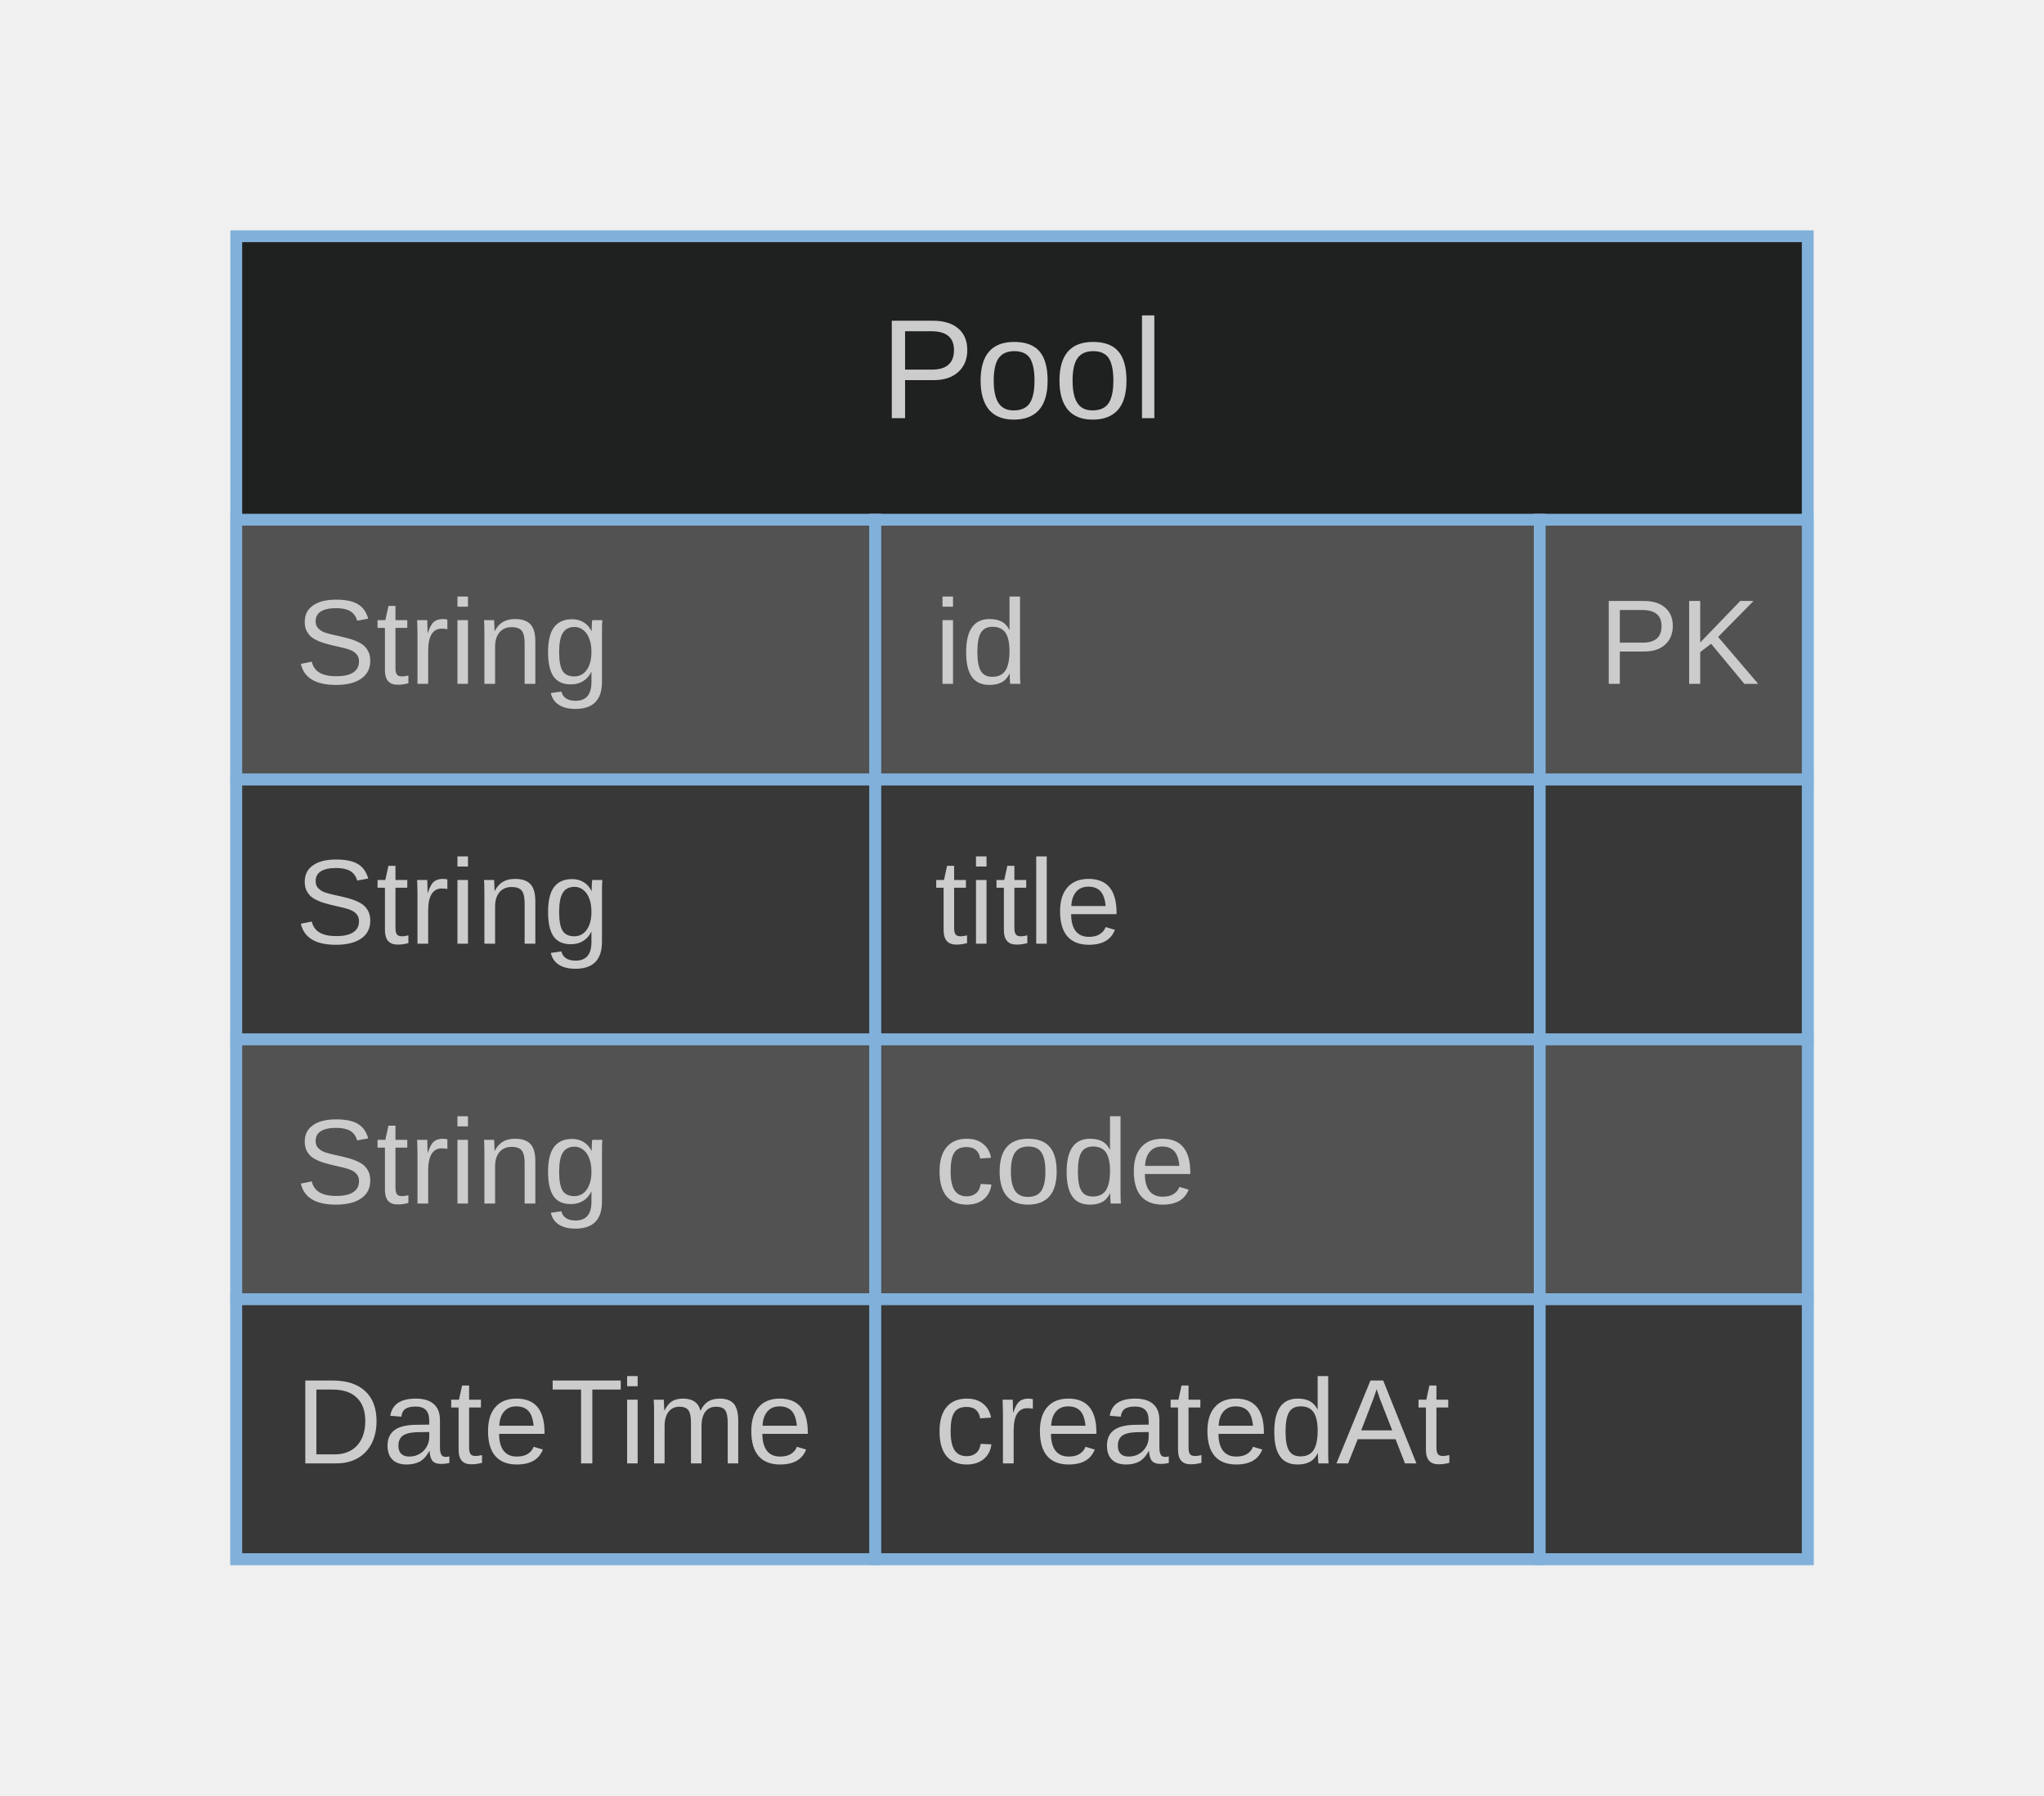
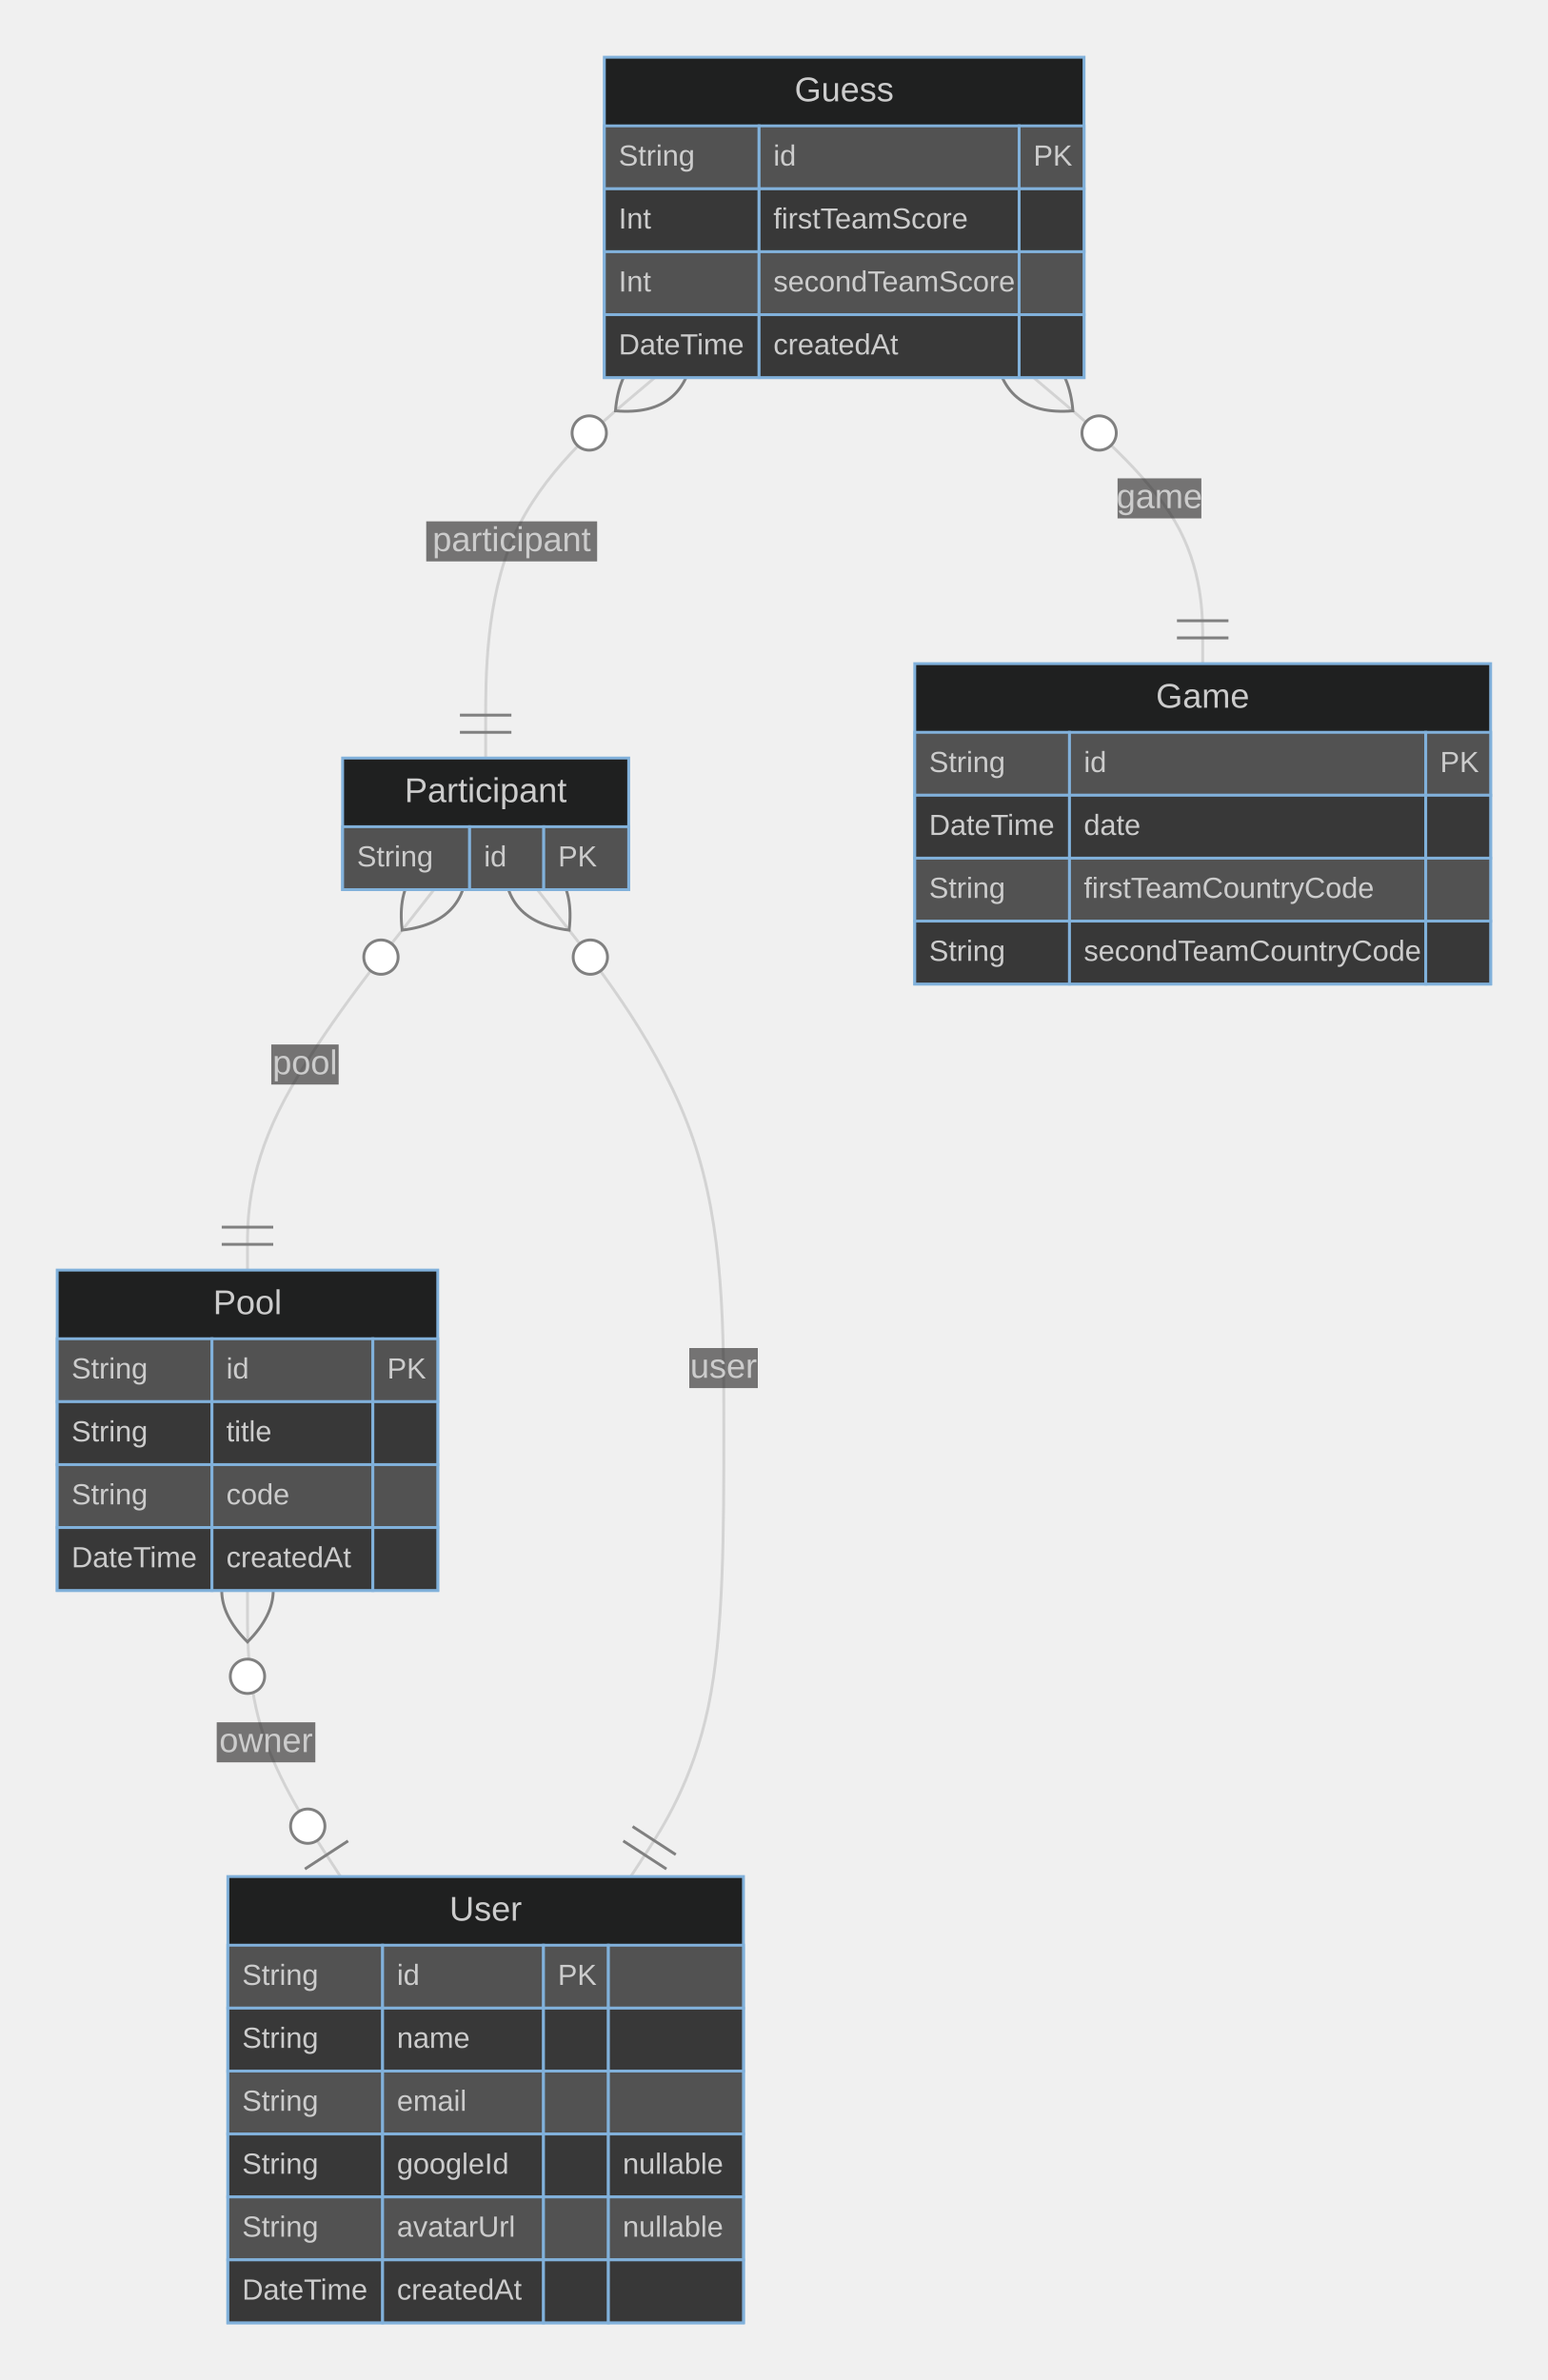
- <svg xmlns="http://www.w3.org/2000/svg" aria-labelledby="chart-title-mermaid-0 chart-desc-mermaid-0" role="img" viewBox="0 0 173.026 152" style="max-width: 173.026px; background-color: white;" width="100%" id="mermaid-0">
+ <svg xmlns="http://www.w3.org/2000/svg" aria-labelledby="chart-title-mermaid-0 chart-desc-mermaid-0" role="img" viewBox="0 0 541.082 832" style="max-width: 541.082px; background-color: white;" width="100%" id="mermaid-0">
  <style>#mermaid-0 {font-family:"trebuchet ms",verdana,arial,sans-serif;font-size:16px;fill:#ccc;}#mermaid-0 .error-icon{fill:#a44141;}#mermaid-0 .error-text{fill:#ddd;stroke:#ddd;}#mermaid-0 .edge-thickness-normal{stroke-width:2px;}#mermaid-0 .edge-thickness-thick{stroke-width:3.5px;}#mermaid-0 .edge-pattern-solid{stroke-dasharray:0;}#mermaid-0 .edge-pattern-dashed{stroke-dasharray:3;}#mermaid-0 .edge-pattern-dotted{stroke-dasharray:2;}#mermaid-0 .marker{fill:lightgrey;stroke:lightgrey;}#mermaid-0 .marker.cross{stroke:lightgrey;}#mermaid-0 svg{font-family:"trebuchet ms",verdana,arial,sans-serif;font-size:16px;}#mermaid-0 .entityBox{fill:#1f2020;stroke:#81B1DB;}#mermaid-0 .attributeBoxOdd{fill:hsl(0, 0%, 32%);stroke:#81B1DB;}#mermaid-0 .attributeBoxEven{fill:hsl(0, 0%, 22%);stroke:#81B1DB;}#mermaid-0 .relationshipLabelBox{fill:hsl(20, 1.587%, 12.353%);opacity:0.7;background-color:hsl(20, 1.587%, 12.353%);}#mermaid-0 .relationshipLabelBox rect{opacity:0.5;}#mermaid-0 .relationshipLine{stroke:lightgrey;}#mermaid-0 :root{--mermaid-font-family:"trebuchet ms",verdana,arial,sans-serif;}</style>
  <g />
  <defs>
    <marker orient="auto" markerHeight="18" markerWidth="18" refY="9" refX="0" id="ONLY_ONE_START">
      <path d="M9,0 L9,18 M15,0 L15,18" fill="none" stroke="gray" />
    </marker>
  </defs>
  <defs>
    <marker orient="auto" markerHeight="18" markerWidth="18" refY="9" refX="18" id="ONLY_ONE_END">
      <path d="M3,0 L3,18 M9,0 L9,18" fill="none" stroke="gray" />
    </marker>
  </defs>
  <defs>
    <marker orient="auto" markerHeight="18" markerWidth="30" refY="9" refX="0" id="ZERO_OR_ONE_START">
      <circle r="6" cy="9" cx="21" fill="white" stroke="gray" />
      <path d="M9,0 L9,18" fill="none" stroke="gray" />
    </marker>
  </defs>
  <defs>
    <marker orient="auto" markerHeight="18" markerWidth="30" refY="9" refX="30" id="ZERO_OR_ONE_END">
      <circle r="6" cy="9" cx="9" fill="white" stroke="gray" />
      <path d="M21,0 L21,18" fill="none" stroke="gray" />
    </marker>
  </defs>
  <defs>
    <marker orient="auto" markerHeight="36" markerWidth="45" refY="18" refX="18" id="ONE_OR_MORE_START">
      <path d="M0,18 Q 18,0 36,18 Q 18,36 0,18 M42,9 L42,27" fill="none" stroke="gray" />
    </marker>
  </defs>
  <defs>
    <marker orient="auto" markerHeight="36" markerWidth="45" refY="18" refX="27" id="ONE_OR_MORE_END">
      <path d="M3,9 L3,27 M9,18 Q27,0 45,18 Q27,36 9,18" fill="none" stroke="gray" />
    </marker>
  </defs>
  <defs>
    <marker orient="auto" markerHeight="36" markerWidth="57" refY="18" refX="18" id="ZERO_OR_MORE_START">
      <circle r="6" cy="18" cx="48" fill="white" stroke="gray" />
      <path d="M0,18 Q18,0 36,18 Q18,36 0,18" fill="none" stroke="gray" />
    </marker>
  </defs>
  <defs>
    <marker orient="auto" markerHeight="36" markerWidth="57" refY="18" refX="39" id="ZERO_OR_MORE_END">
      <circle r="6" cy="18" cx="9" fill="white" stroke="gray" />
      <path d="M21,18 Q39,0 57,18 Q39,36 21,18" fill="none" stroke="gray" />
    </marker>
  </defs>
-   <g transform="translate(20,20 )" id="entity-Pool-4a2c033a-75c8-4f81-abf4-dec7a389009b">
+   <path marker-start="url(#ZERO_OR_MORE_START)" marker-end="url(#ZERO_OR_ONE_END)" fill="none" stroke="gray" d="M86.513,556L86.513,564.333C86.513,572.667,86.513,589.333,91.934,606C97.354,622.667,108.195,639.333,113.615,647.667L119.035,656" class="er relationshipLine" />
+   <path marker-start="url(#ZERO_OR_MORE_START)" marker-end="url(#ONLY_ONE_END)" fill="none" stroke="gray" d="M187.835,311L198.7,324.833C209.565,338.667,231.296,366.333,242.161,397.833C253.026,429.333,253.026,464.667,253.026,500C253.026,535.333,253.026,570.667,247.606,596.667C242.186,622.667,231.345,639.333,225.925,647.667L220.504,656" class="er relationshipLine" />
+   <path marker-start="url(#ZERO_OR_MORE_START)" marker-end="url(#ONLY_ONE_END)" fill="none" stroke="gray" d="M151.705,311L140.839,324.833C129.974,338.667,108.244,366.333,97.378,388.5C86.513,410.667,86.513,427.333,86.513,435.667L86.513,444" class="er relationshipLine" />
+   <path marker-start="url(#ZERO_OR_MORE_START)" marker-end="url(#ONLY_ONE_END)" fill="none" stroke="gray" d="M361.309,132L371.162,140.333C381.015,148.667,400.72,165.333,410.573,182C420.426,198.667,420.426,215.333,420.426,223.667L420.426,232" class="er relationshipLine" />
+   <path marker-start="url(#ZERO_OR_MORE_START)" marker-end="url(#ONLY_ONE_END)" fill="none" stroke="gray" d="M228.887,132L219.034,140.333C209.181,148.667,189.476,165.333,179.623,187.5C169.77,209.667,169.77,237.333,169.77,251.167L169.77,265" class="er relationshipLine" />
+   <g transform="translate(20,444 )" id="entity-Pool-a6af72aa-99ea-42e0-a2da-cfec350abf97">
    <rect height="112" width="133.026" y="0" x="0" stroke="gray" fill-opacity="100%" fill="honeydew" class="er entityBox" />
-     <text transform="translate(66.51321,12)" style="font-family: &quot;trebuchet ms&quot;, verdana, arial, sans-serif;; font-size: 12px" text-anchor="middle" dominant-baseline="middle" y="0" x="0" id="text-entity-Pool-4a2c033a-75c8-4f81-abf4-dec7a389009b" class="er entityLabel">Pool</text>
-     <rect height="22" width="54.096" y="24" x="0" stroke="gray" fill-opacity="100%" fill="honeydew" class="er attributeBoxOdd" />
-     <text transform="translate(5,35)" style="font-family: &quot;trebuchet ms&quot;, verdana, arial, sans-serif;; font-size: 10.2px" text-anchor="left" dominant-baseline="middle" y="0" x="0" id="text-entity-Pool-4a2c033a-75c8-4f81-abf4-dec7a389009b-attr-1-type" class="er entityLabel">String</text>
+     <text transform="translate(66.51321,12)" style="font-family: &quot;trebuchet ms&quot;, verdana, arial, sans-serif;; font-size: 12px" text-anchor="middle" dominant-baseline="middle" y="0" x="0" id="text-entity-Pool-a6af72aa-99ea-42e0-a2da-cfec350abf97" class="er entityLabel">Pool</text>
+     <rect height="22" width="54.096" y="24" x="0" stroke="gray" fill-opacity="100%" fill="honeydew" class="er attributeBoxOdd" />
+     <text transform="translate(5,35)" style="font-family: &quot;trebuchet ms&quot;, verdana, arial, sans-serif;; font-size: 10.2px" text-anchor="left" dominant-baseline="middle" y="0" x="0" id="text-entity-Pool-a6af72aa-99ea-42e0-a2da-cfec350abf97-attr-1-type" class="er entityLabel">String</text>
    <rect height="22" width="56.243" y="24" x="54.096" stroke="gray" fill-opacity="100%" fill="honeydew" class="er attributeBoxOdd" />
-     <text transform="translate(59.09555,35)" style="font-family: &quot;trebuchet ms&quot;, verdana, arial, sans-serif;; font-size: 10.2px" text-anchor="left" dominant-baseline="middle" y="0" x="0" id="text-entity-Pool-4a2c033a-75c8-4f81-abf4-dec7a389009b-attr-1-name" class="er entityLabel">id</text>
+     <text transform="translate(59.09555,35)" style="font-family: &quot;trebuchet ms&quot;, verdana, arial, sans-serif;; font-size: 10.2px" text-anchor="left" dominant-baseline="middle" y="0" x="0" id="text-entity-Pool-a6af72aa-99ea-42e0-a2da-cfec350abf97-attr-1-name" class="er entityLabel">id</text>
    <rect height="22" width="22.688" y="24" x="110.339" stroke="gray" fill-opacity="100%" fill="honeydew" class="er attributeBoxOdd" />
-     <text transform="translate(115.3387,35)" style="font-family: &quot;trebuchet ms&quot;, verdana, arial, sans-serif;; font-size: 10.2px" text-anchor="left" dominant-baseline="middle" y="0" x="0" id="text-entity-Pool-4a2c033a-75c8-4f81-abf4-dec7a389009b-attr-1-key" class="er entityLabel">PK</text>
-     <rect height="22" width="54.096" y="46" x="0" stroke="gray" fill-opacity="100%" fill="honeydew" class="er attributeBoxEven" />
-     <text transform="translate(5,57)" style="font-family: &quot;trebuchet ms&quot;, verdana, arial, sans-serif;; font-size: 10.2px" text-anchor="left" dominant-baseline="middle" y="0" x="0" id="text-entity-Pool-4a2c033a-75c8-4f81-abf4-dec7a389009b-attr-2-type" class="er entityLabel">String</text>
+     <text transform="translate(115.3387,35)" style="font-family: &quot;trebuchet ms&quot;, verdana, arial, sans-serif;; font-size: 10.2px" text-anchor="left" dominant-baseline="middle" y="0" x="0" id="text-entity-Pool-a6af72aa-99ea-42e0-a2da-cfec350abf97-attr-1-key" class="er entityLabel">PK</text>
+     <rect height="22" width="54.096" y="46" x="0" stroke="gray" fill-opacity="100%" fill="honeydew" class="er attributeBoxEven" />
+     <text transform="translate(5,57)" style="font-family: &quot;trebuchet ms&quot;, verdana, arial, sans-serif;; font-size: 10.2px" text-anchor="left" dominant-baseline="middle" y="0" x="0" id="text-entity-Pool-a6af72aa-99ea-42e0-a2da-cfec350abf97-attr-2-type" class="er entityLabel">String</text>
    <rect height="22" width="56.243" y="46" x="54.096" stroke="gray" fill-opacity="100%" fill="honeydew" class="er attributeBoxEven" />
-     <text transform="translate(59.09555,57)" style="font-family: &quot;trebuchet ms&quot;, verdana, arial, sans-serif;; font-size: 10.2px" text-anchor="left" dominant-baseline="middle" y="0" x="0" id="text-entity-Pool-4a2c033a-75c8-4f81-abf4-dec7a389009b-attr-2-name" class="er entityLabel">title</text>
+     <text transform="translate(59.09555,57)" style="font-family: &quot;trebuchet ms&quot;, verdana, arial, sans-serif;; font-size: 10.2px" text-anchor="left" dominant-baseline="middle" y="0" x="0" id="text-entity-Pool-a6af72aa-99ea-42e0-a2da-cfec350abf97-attr-2-name" class="er entityLabel">title</text>
    <rect height="22" width="22.688" y="46" x="110.339" stroke="gray" fill-opacity="100%" fill="honeydew" class="er attributeBoxEven" />
-     <text transform="translate(115.3387,57)" style="font-family: &quot;trebuchet ms&quot;, verdana, arial, sans-serif;; font-size: 10.2px" text-anchor="left" dominant-baseline="middle" y="0" x="0" id="text-entity-Pool-4a2c033a-75c8-4f81-abf4-dec7a389009b-attr-2-key" class="er entityLabel" />
-     <rect height="22" width="54.096" y="68" x="0" stroke="gray" fill-opacity="100%" fill="honeydew" class="er attributeBoxOdd" />
-     <text transform="translate(5,79)" style="font-family: &quot;trebuchet ms&quot;, verdana, arial, sans-serif;; font-size: 10.2px" text-anchor="left" dominant-baseline="middle" y="0" x="0" id="text-entity-Pool-4a2c033a-75c8-4f81-abf4-dec7a389009b-attr-3-type" class="er entityLabel">String</text>
+     <text transform="translate(115.3387,57)" style="font-family: &quot;trebuchet ms&quot;, verdana, arial, sans-serif;; font-size: 10.2px" text-anchor="left" dominant-baseline="middle" y="0" x="0" id="text-entity-Pool-a6af72aa-99ea-42e0-a2da-cfec350abf97-attr-2-key" class="er entityLabel" />
+     <rect height="22" width="54.096" y="68" x="0" stroke="gray" fill-opacity="100%" fill="honeydew" class="er attributeBoxOdd" />
+     <text transform="translate(5,79)" style="font-family: &quot;trebuchet ms&quot;, verdana, arial, sans-serif;; font-size: 10.2px" text-anchor="left" dominant-baseline="middle" y="0" x="0" id="text-entity-Pool-a6af72aa-99ea-42e0-a2da-cfec350abf97-attr-3-type" class="er entityLabel">String</text>
    <rect height="22" width="56.243" y="68" x="54.096" stroke="gray" fill-opacity="100%" fill="honeydew" class="er attributeBoxOdd" />
-     <text transform="translate(59.09555,79)" style="font-family: &quot;trebuchet ms&quot;, verdana, arial, sans-serif;; font-size: 10.2px" text-anchor="left" dominant-baseline="middle" y="0" x="0" id="text-entity-Pool-4a2c033a-75c8-4f81-abf4-dec7a389009b-attr-3-name" class="er entityLabel">code</text>
+     <text transform="translate(59.09555,79)" style="font-family: &quot;trebuchet ms&quot;, verdana, arial, sans-serif;; font-size: 10.2px" text-anchor="left" dominant-baseline="middle" y="0" x="0" id="text-entity-Pool-a6af72aa-99ea-42e0-a2da-cfec350abf97-attr-3-name" class="er entityLabel">code</text>
    <rect height="22" width="22.688" y="68" x="110.339" stroke="gray" fill-opacity="100%" fill="honeydew" class="er attributeBoxOdd" />
-     <text transform="translate(115.3387,79)" style="font-family: &quot;trebuchet ms&quot;, verdana, arial, sans-serif;; font-size: 10.2px" text-anchor="left" dominant-baseline="middle" y="0" x="0" id="text-entity-Pool-4a2c033a-75c8-4f81-abf4-dec7a389009b-attr-3-key" class="er entityLabel" />
-     <rect height="22" width="54.096" y="90" x="0" stroke="gray" fill-opacity="100%" fill="honeydew" class="er attributeBoxEven" />
-     <text transform="translate(5,101)" style="font-family: &quot;trebuchet ms&quot;, verdana, arial, sans-serif;; font-size: 10.2px" text-anchor="left" dominant-baseline="middle" y="0" x="0" id="text-entity-Pool-4a2c033a-75c8-4f81-abf4-dec7a389009b-attr-4-type" class="er entityLabel">DateTime</text>
+     <text transform="translate(115.3387,79)" style="font-family: &quot;trebuchet ms&quot;, verdana, arial, sans-serif;; font-size: 10.2px" text-anchor="left" dominant-baseline="middle" y="0" x="0" id="text-entity-Pool-a6af72aa-99ea-42e0-a2da-cfec350abf97-attr-3-key" class="er entityLabel" />
+     <rect height="22" width="54.096" y="90" x="0" stroke="gray" fill-opacity="100%" fill="honeydew" class="er attributeBoxEven" />
+     <text transform="translate(5,101)" style="font-family: &quot;trebuchet ms&quot;, verdana, arial, sans-serif;; font-size: 10.2px" text-anchor="left" dominant-baseline="middle" y="0" x="0" id="text-entity-Pool-a6af72aa-99ea-42e0-a2da-cfec350abf97-attr-4-type" class="er entityLabel">DateTime</text>
    <rect height="22" width="56.243" y="90" x="54.096" stroke="gray" fill-opacity="100%" fill="honeydew" class="er attributeBoxEven" />
-     <text transform="translate(59.09555,101)" style="font-family: &quot;trebuchet ms&quot;, verdana, arial, sans-serif;; font-size: 10.2px" text-anchor="left" dominant-baseline="middle" y="0" x="0" id="text-entity-Pool-4a2c033a-75c8-4f81-abf4-dec7a389009b-attr-4-name" class="er entityLabel">createdAt</text>
+     <text transform="translate(59.09555,101)" style="font-family: &quot;trebuchet ms&quot;, verdana, arial, sans-serif;; font-size: 10.2px" text-anchor="left" dominant-baseline="middle" y="0" x="0" id="text-entity-Pool-a6af72aa-99ea-42e0-a2da-cfec350abf97-attr-4-name" class="er entityLabel">createdAt</text>
    <rect height="22" width="22.688" y="90" x="110.339" stroke="gray" fill-opacity="100%" fill="honeydew" class="er attributeBoxEven" />
-     <text transform="translate(115.3387,101)" style="font-family: &quot;trebuchet ms&quot;, verdana, arial, sans-serif;; font-size: 10.2px" text-anchor="left" dominant-baseline="middle" y="0" x="0" id="text-entity-Pool-4a2c033a-75c8-4f81-abf4-dec7a389009b-attr-4-key" class="er entityLabel" />
-   </g>
+     <text transform="translate(115.3387,101)" style="font-family: &quot;trebuchet ms&quot;, verdana, arial, sans-serif;; font-size: 10.2px" text-anchor="left" dominant-baseline="middle" y="0" x="0" id="text-entity-Pool-a6af72aa-99ea-42e0-a2da-cfec350abf97-attr-4-key" class="er entityLabel" />
+   </g>
+   <g transform="translate(119.7698,265 )" id="entity-Participant-f91fff5c-ea63-40cf-b072-bdfb429a1369">
+     <rect height="46" width="100" y="0" x="0" stroke="gray" fill-opacity="100%" fill="honeydew" class="er entityBox" />
+     <text transform="translate(50,12)" style="font-family: &quot;trebuchet ms&quot;, verdana, arial, sans-serif;; font-size: 12px" text-anchor="middle" dominant-baseline="middle" y="0" x="0" id="text-entity-Participant-f91fff5c-ea63-40cf-b072-bdfb429a1369" class="er entityLabel">Participant</text>
+     <rect height="22" width="44.399" y="24" x="0" stroke="gray" fill-opacity="100%" fill="honeydew" class="er attributeBoxOdd" />
+     <text transform="translate(5,35)" style="font-family: &quot;trebuchet ms&quot;, verdana, arial, sans-serif;; font-size: 10.2px" text-anchor="left" dominant-baseline="middle" y="0" x="0" id="text-entity-Participant-f91fff5c-ea63-40cf-b072-bdfb429a1369-attr-1-type" class="er entityLabel">String</text>
+     <rect height="22" width="25.911" y="24" x="44.399" stroke="gray" fill-opacity="100%" fill="honeydew" class="er attributeBoxOdd" />
+     <text transform="translate(49.39862,35)" style="font-family: &quot;trebuchet ms&quot;, verdana, arial, sans-serif;; font-size: 10.2px" text-anchor="left" dominant-baseline="middle" y="0" x="0" id="text-entity-Participant-f91fff5c-ea63-40cf-b072-bdfb429a1369-attr-1-name" class="er entityLabel">id</text>
+     <rect height="22" width="29.69" y="24" x="70.31" stroke="gray" fill-opacity="100%" fill="honeydew" class="er attributeBoxOdd" />
+     <text transform="translate(75.30976,35)" style="font-family: &quot;trebuchet ms&quot;, verdana, arial, sans-serif;; font-size: 10.2px" text-anchor="left" dominant-baseline="middle" y="0" x="0" id="text-entity-Participant-f91fff5c-ea63-40cf-b072-bdfb429a1369-attr-1-key" class="er entityLabel">PK</text>
+   </g>
+   <g transform="translate(79.65034,656 )" id="entity-User-c889d56c-4d38-4130-81b8-69e59bf3db1d">
+     <rect height="156" width="180.239" y="0" x="0" stroke="gray" fill-opacity="100%" fill="honeydew" class="er entityBox" />
+     <text transform="translate(90.11948,12)" style="font-family: &quot;trebuchet ms&quot;, verdana, arial, sans-serif;; font-size: 12px" text-anchor="middle" dominant-baseline="middle" y="0" x="0" id="text-entity-User-c889d56c-4d38-4130-81b8-69e59bf3db1d" class="er entityLabel">User</text>
+     <rect height="22" width="54.096" y="24" x="0" stroke="gray" fill-opacity="100%" fill="honeydew" class="er attributeBoxOdd" />
+     <text transform="translate(5,35)" style="font-family: &quot;trebuchet ms&quot;, verdana, arial, sans-serif;; font-size: 10.2px" text-anchor="left" dominant-baseline="middle" y="0" x="0" id="text-entity-User-c889d56c-4d38-4130-81b8-69e59bf3db1d-attr-1-type" class="er entityLabel">String</text>
+     <rect height="22" width="56.243" y="24" x="54.096" stroke="gray" fill-opacity="100%" fill="honeydew" class="er attributeBoxOdd" />
+     <text transform="translate(59.09555,35)" style="font-family: &quot;trebuchet ms&quot;, verdana, arial, sans-serif;; font-size: 10.2px" text-anchor="left" dominant-baseline="middle" y="0" x="0" id="text-entity-User-c889d56c-4d38-4130-81b8-69e59bf3db1d-attr-1-name" class="er entityLabel">id</text>
+     <rect height="22" width="22.688" y="24" x="110.339" stroke="gray" fill-opacity="100%" fill="honeydew" class="er attributeBoxOdd" />
+     <text transform="translate(115.3387,35)" style="font-family: &quot;trebuchet ms&quot;, verdana, arial, sans-serif;; font-size: 10.2px" text-anchor="left" dominant-baseline="middle" y="0" x="0" id="text-entity-User-c889d56c-4d38-4130-81b8-69e59bf3db1d-attr-1-key" class="er entityLabel">PK</text>
+     <rect height="22" width="47.213" y="24" x="133.026" stroke="gray" fill-opacity="100%" fill="honeydew" class="er attributeBoxOdd" />
+     <text transform="translate(138.0264,35)" style="font-family: &quot;trebuchet ms&quot;, verdana, arial, sans-serif;; font-size: 10.2px" text-anchor="left" dominant-baseline="middle" y="0" x="0" id="text-entity-User-c889d56c-4d38-4130-81b8-69e59bf3db1d-attr-1-comment" class="er entityLabel" />
+     <rect height="22" width="54.096" y="46" x="0" stroke="gray" fill-opacity="100%" fill="honeydew" class="er attributeBoxEven" />
+     <text transform="translate(5,57)" style="font-family: &quot;trebuchet ms&quot;, verdana, arial, sans-serif;; font-size: 10.2px" text-anchor="left" dominant-baseline="middle" y="0" x="0" id="text-entity-User-c889d56c-4d38-4130-81b8-69e59bf3db1d-attr-2-type" class="er entityLabel">String</text>
+     <rect height="22" width="56.243" y="46" x="54.096" stroke="gray" fill-opacity="100%" fill="honeydew" class="er attributeBoxEven" />
+     <text transform="translate(59.09555,57)" style="font-family: &quot;trebuchet ms&quot;, verdana, arial, sans-serif;; font-size: 10.2px" text-anchor="left" dominant-baseline="middle" y="0" x="0" id="text-entity-User-c889d56c-4d38-4130-81b8-69e59bf3db1d-attr-2-name" class="er entityLabel">name</text>
+     <rect height="22" width="22.688" y="46" x="110.339" stroke="gray" fill-opacity="100%" fill="honeydew" class="er attributeBoxEven" />
+     <text transform="translate(115.3387,57)" style="font-family: &quot;trebuchet ms&quot;, verdana, arial, sans-serif;; font-size: 10.2px" text-anchor="left" dominant-baseline="middle" y="0" x="0" id="text-entity-User-c889d56c-4d38-4130-81b8-69e59bf3db1d-attr-2-key" class="er entityLabel" />
+     <rect height="22" width="47.213" y="46" x="133.026" stroke="gray" fill-opacity="100%" fill="honeydew" class="er attributeBoxEven" />
+     <text transform="translate(138.0264,57)" style="font-family: &quot;trebuchet ms&quot;, verdana, arial, sans-serif;; font-size: 10.2px" text-anchor="left" dominant-baseline="middle" y="0" x="0" id="text-entity-User-c889d56c-4d38-4130-81b8-69e59bf3db1d-attr-2-comment" class="er entityLabel" />
+     <rect height="22" width="54.096" y="68" x="0" stroke="gray" fill-opacity="100%" fill="honeydew" class="er attributeBoxOdd" />
+     <text transform="translate(5,79)" style="font-family: &quot;trebuchet ms&quot;, verdana, arial, sans-serif;; font-size: 10.2px" text-anchor="left" dominant-baseline="middle" y="0" x="0" id="text-entity-User-c889d56c-4d38-4130-81b8-69e59bf3db1d-attr-3-type" class="er entityLabel">String</text>
+     <rect height="22" width="56.243" y="68" x="54.096" stroke="gray" fill-opacity="100%" fill="honeydew" class="er attributeBoxOdd" />
+     <text transform="translate(59.09555,79)" style="font-family: &quot;trebuchet ms&quot;, verdana, arial, sans-serif;; font-size: 10.2px" text-anchor="left" dominant-baseline="middle" y="0" x="0" id="text-entity-User-c889d56c-4d38-4130-81b8-69e59bf3db1d-attr-3-name" class="er entityLabel">email</text>
+     <rect height="22" width="22.688" y="68" x="110.339" stroke="gray" fill-opacity="100%" fill="honeydew" class="er attributeBoxOdd" />
+     <text transform="translate(115.3387,79)" style="font-family: &quot;trebuchet ms&quot;, verdana, arial, sans-serif;; font-size: 10.2px" text-anchor="left" dominant-baseline="middle" y="0" x="0" id="text-entity-User-c889d56c-4d38-4130-81b8-69e59bf3db1d-attr-3-key" class="er entityLabel" />
+     <rect height="22" width="47.213" y="68" x="133.026" stroke="gray" fill-opacity="100%" fill="honeydew" class="er attributeBoxOdd" />
+     <text transform="translate(138.0264,79)" style="font-family: &quot;trebuchet ms&quot;, verdana, arial, sans-serif;; font-size: 10.2px" text-anchor="left" dominant-baseline="middle" y="0" x="0" id="text-entity-User-c889d56c-4d38-4130-81b8-69e59bf3db1d-attr-3-comment" class="er entityLabel" />
+     <rect height="22" width="54.096" y="90" x="0" stroke="gray" fill-opacity="100%" fill="honeydew" class="er attributeBoxEven" />
+     <text transform="translate(5,101)" style="font-family: &quot;trebuchet ms&quot;, verdana, arial, sans-serif;; font-size: 10.2px" text-anchor="left" dominant-baseline="middle" y="0" x="0" id="text-entity-User-c889d56c-4d38-4130-81b8-69e59bf3db1d-attr-4-type" class="er entityLabel">String</text>
+     <rect height="22" width="56.243" y="90" x="54.096" stroke="gray" fill-opacity="100%" fill="honeydew" class="er attributeBoxEven" />
+     <text transform="translate(59.09555,101)" style="font-family: &quot;trebuchet ms&quot;, verdana, arial, sans-serif;; font-size: 10.2px" text-anchor="left" dominant-baseline="middle" y="0" x="0" id="text-entity-User-c889d56c-4d38-4130-81b8-69e59bf3db1d-attr-4-name" class="er entityLabel">googleId</text>
+     <rect height="22" width="22.688" y="90" x="110.339" stroke="gray" fill-opacity="100%" fill="honeydew" class="er attributeBoxEven" />
+     <text transform="translate(115.3387,101)" style="font-family: &quot;trebuchet ms&quot;, verdana, arial, sans-serif;; font-size: 10.2px" text-anchor="left" dominant-baseline="middle" y="0" x="0" id="text-entity-User-c889d56c-4d38-4130-81b8-69e59bf3db1d-attr-4-key" class="er entityLabel" />
+     <rect height="22" width="47.213" y="90" x="133.026" stroke="gray" fill-opacity="100%" fill="honeydew" class="er attributeBoxEven" />
+     <text transform="translate(138.0264,101)" style="font-family: &quot;trebuchet ms&quot;, verdana, arial, sans-serif;; font-size: 10.2px" text-anchor="left" dominant-baseline="middle" y="0" x="0" id="text-entity-User-c889d56c-4d38-4130-81b8-69e59bf3db1d-attr-4-comment" class="er entityLabel">nullable</text>
+     <rect height="22" width="54.096" y="112" x="0" stroke="gray" fill-opacity="100%" fill="honeydew" class="er attributeBoxOdd" />
+     <text transform="translate(5,123)" style="font-family: &quot;trebuchet ms&quot;, verdana, arial, sans-serif;; font-size: 10.2px" text-anchor="left" dominant-baseline="middle" y="0" x="0" id="text-entity-User-c889d56c-4d38-4130-81b8-69e59bf3db1d-attr-5-type" class="er entityLabel">String</text>
+     <rect height="22" width="56.243" y="112" x="54.096" stroke="gray" fill-opacity="100%" fill="honeydew" class="er attributeBoxOdd" />
+     <text transform="translate(59.09555,123)" style="font-family: &quot;trebuchet ms&quot;, verdana, arial, sans-serif;; font-size: 10.2px" text-anchor="left" dominant-baseline="middle" y="0" x="0" id="text-entity-User-c889d56c-4d38-4130-81b8-69e59bf3db1d-attr-5-name" class="er entityLabel">avatarUrl</text>
+     <rect height="22" width="22.688" y="112" x="110.339" stroke="gray" fill-opacity="100%" fill="honeydew" class="er attributeBoxOdd" />
+     <text transform="translate(115.3387,123)" style="font-family: &quot;trebuchet ms&quot;, verdana, arial, sans-serif;; font-size: 10.2px" text-anchor="left" dominant-baseline="middle" y="0" x="0" id="text-entity-User-c889d56c-4d38-4130-81b8-69e59bf3db1d-attr-5-key" class="er entityLabel" />
+     <rect height="22" width="47.213" y="112" x="133.026" stroke="gray" fill-opacity="100%" fill="honeydew" class="er attributeBoxOdd" />
+     <text transform="translate(138.0264,123)" style="font-family: &quot;trebuchet ms&quot;, verdana, arial, sans-serif;; font-size: 10.2px" text-anchor="left" dominant-baseline="middle" y="0" x="0" id="text-entity-User-c889d56c-4d38-4130-81b8-69e59bf3db1d-attr-5-comment" class="er entityLabel">nullable</text>
+     <rect height="22" width="54.096" y="134" x="0" stroke="gray" fill-opacity="100%" fill="honeydew" class="er attributeBoxEven" />
+     <text transform="translate(5,145)" style="font-family: &quot;trebuchet ms&quot;, verdana, arial, sans-serif;; font-size: 10.2px" text-anchor="left" dominant-baseline="middle" y="0" x="0" id="text-entity-User-c889d56c-4d38-4130-81b8-69e59bf3db1d-attr-6-type" class="er entityLabel">DateTime</text>
+     <rect height="22" width="56.243" y="134" x="54.096" stroke="gray" fill-opacity="100%" fill="honeydew" class="er attributeBoxEven" />
+     <text transform="translate(59.09555,145)" style="font-family: &quot;trebuchet ms&quot;, verdana, arial, sans-serif;; font-size: 10.2px" text-anchor="left" dominant-baseline="middle" y="0" x="0" id="text-entity-User-c889d56c-4d38-4130-81b8-69e59bf3db1d-attr-6-name" class="er entityLabel">createdAt</text>
+     <rect height="22" width="22.688" y="134" x="110.339" stroke="gray" fill-opacity="100%" fill="honeydew" class="er attributeBoxEven" />
+     <text transform="translate(115.3387,145)" style="font-family: &quot;trebuchet ms&quot;, verdana, arial, sans-serif;; font-size: 10.2px" text-anchor="left" dominant-baseline="middle" y="0" x="0" id="text-entity-User-c889d56c-4d38-4130-81b8-69e59bf3db1d-attr-6-key" class="er entityLabel" />
+     <rect height="22" width="47.213" y="134" x="133.026" stroke="gray" fill-opacity="100%" fill="honeydew" class="er attributeBoxEven" />
+     <text transform="translate(138.0264,145)" style="font-family: &quot;trebuchet ms&quot;, verdana, arial, sans-serif;; font-size: 10.2px" text-anchor="left" dominant-baseline="middle" y="0" x="0" id="text-entity-User-c889d56c-4d38-4130-81b8-69e59bf3db1d-attr-6-comment" class="er entityLabel" />
+   </g>
+   <g transform="translate(319.7698,232 )" id="entity-Game-49c5d0dc-7c66-4d14-9be1-34ba83590386">
+     <rect height="112" width="201.312" y="0" x="0" stroke="gray" fill-opacity="100%" fill="honeydew" class="er entityBox" />
+     <text transform="translate(100.6562,12)" style="font-family: &quot;trebuchet ms&quot;, verdana, arial, sans-serif;; font-size: 12px" text-anchor="middle" dominant-baseline="middle" y="0" x="0" id="text-entity-Game-49c5d0dc-7c66-4d14-9be1-34ba83590386" class="er entityLabel">Game</text>
+     <rect height="22" width="54.096" y="24" x="0" stroke="gray" fill-opacity="100%" fill="honeydew" class="er attributeBoxOdd" />
+     <text transform="translate(5,35)" style="font-family: &quot;trebuchet ms&quot;, verdana, arial, sans-serif;; font-size: 10.2px" text-anchor="left" dominant-baseline="middle" y="0" x="0" id="text-entity-Game-49c5d0dc-7c66-4d14-9be1-34ba83590386-attr-1-type" class="er entityLabel">String</text>
+     <rect height="22" width="124.529" y="24" x="54.096" stroke="gray" fill-opacity="100%" fill="honeydew" class="er attributeBoxOdd" />
+     <text transform="translate(59.09555,35)" style="font-family: &quot;trebuchet ms&quot;, verdana, arial, sans-serif;; font-size: 10.2px" text-anchor="left" dominant-baseline="middle" y="0" x="0" id="text-entity-Game-49c5d0dc-7c66-4d14-9be1-34ba83590386-attr-1-name" class="er entityLabel">id</text>
+     <rect height="22" width="22.688" y="24" x="178.625" stroke="gray" fill-opacity="100%" fill="honeydew" class="er attributeBoxOdd" />
+     <text transform="translate(183.6248,35)" style="font-family: &quot;trebuchet ms&quot;, verdana, arial, sans-serif;; font-size: 10.2px" text-anchor="left" dominant-baseline="middle" y="0" x="0" id="text-entity-Game-49c5d0dc-7c66-4d14-9be1-34ba83590386-attr-1-key" class="er entityLabel">PK</text>
+     <rect height="22" width="54.096" y="46" x="0" stroke="gray" fill-opacity="100%" fill="honeydew" class="er attributeBoxEven" />
+     <text transform="translate(5,57)" style="font-family: &quot;trebuchet ms&quot;, verdana, arial, sans-serif;; font-size: 10.2px" text-anchor="left" dominant-baseline="middle" y="0" x="0" id="text-entity-Game-49c5d0dc-7c66-4d14-9be1-34ba83590386-attr-2-type" class="er entityLabel">DateTime</text>
+     <rect height="22" width="124.529" y="46" x="54.096" stroke="gray" fill-opacity="100%" fill="honeydew" class="er attributeBoxEven" />
+     <text transform="translate(59.09555,57)" style="font-family: &quot;trebuchet ms&quot;, verdana, arial, sans-serif;; font-size: 10.2px" text-anchor="left" dominant-baseline="middle" y="0" x="0" id="text-entity-Game-49c5d0dc-7c66-4d14-9be1-34ba83590386-attr-2-name" class="er entityLabel">date</text>
+     <rect height="22" width="22.688" y="46" x="178.625" stroke="gray" fill-opacity="100%" fill="honeydew" class="er attributeBoxEven" />
+     <text transform="translate(183.6248,57)" style="font-family: &quot;trebuchet ms&quot;, verdana, arial, sans-serif;; font-size: 10.2px" text-anchor="left" dominant-baseline="middle" y="0" x="0" id="text-entity-Game-49c5d0dc-7c66-4d14-9be1-34ba83590386-attr-2-key" class="er entityLabel" />
+     <rect height="22" width="54.096" y="68" x="0" stroke="gray" fill-opacity="100%" fill="honeydew" class="er attributeBoxOdd" />
+     <text transform="translate(5,79)" style="font-family: &quot;trebuchet ms&quot;, verdana, arial, sans-serif;; font-size: 10.2px" text-anchor="left" dominant-baseline="middle" y="0" x="0" id="text-entity-Game-49c5d0dc-7c66-4d14-9be1-34ba83590386-attr-3-type" class="er entityLabel">String</text>
+     <rect height="22" width="124.529" y="68" x="54.096" stroke="gray" fill-opacity="100%" fill="honeydew" class="er attributeBoxOdd" />
+     <text transform="translate(59.09555,79)" style="font-family: &quot;trebuchet ms&quot;, verdana, arial, sans-serif;; font-size: 10.2px" text-anchor="left" dominant-baseline="middle" y="0" x="0" id="text-entity-Game-49c5d0dc-7c66-4d14-9be1-34ba83590386-attr-3-name" class="er entityLabel">firstTeamCountryCode</text>
+     <rect height="22" width="22.688" y="68" x="178.625" stroke="gray" fill-opacity="100%" fill="honeydew" class="er attributeBoxOdd" />
+     <text transform="translate(183.6248,79)" style="font-family: &quot;trebuchet ms&quot;, verdana, arial, sans-serif;; font-size: 10.2px" text-anchor="left" dominant-baseline="middle" y="0" x="0" id="text-entity-Game-49c5d0dc-7c66-4d14-9be1-34ba83590386-attr-3-key" class="er entityLabel" />
+     <rect height="22" width="54.096" y="90" x="0" stroke="gray" fill-opacity="100%" fill="honeydew" class="er attributeBoxEven" />
+     <text transform="translate(5,101)" style="font-family: &quot;trebuchet ms&quot;, verdana, arial, sans-serif;; font-size: 10.2px" text-anchor="left" dominant-baseline="middle" y="0" x="0" id="text-entity-Game-49c5d0dc-7c66-4d14-9be1-34ba83590386-attr-4-type" class="er entityLabel">String</text>
+     <rect height="22" width="124.529" y="90" x="54.096" stroke="gray" fill-opacity="100%" fill="honeydew" class="er attributeBoxEven" />
+     <text transform="translate(59.09555,101)" style="font-family: &quot;trebuchet ms&quot;, verdana, arial, sans-serif;; font-size: 10.2px" text-anchor="left" dominant-baseline="middle" y="0" x="0" id="text-entity-Game-49c5d0dc-7c66-4d14-9be1-34ba83590386-attr-4-name" class="er entityLabel">secondTeamCountryCode</text>
+     <rect height="22" width="22.688" y="90" x="178.625" stroke="gray" fill-opacity="100%" fill="honeydew" class="er attributeBoxEven" />
+     <text transform="translate(183.6248,101)" style="font-family: &quot;trebuchet ms&quot;, verdana, arial, sans-serif;; font-size: 10.2px" text-anchor="left" dominant-baseline="middle" y="0" x="0" id="text-entity-Game-49c5d0dc-7c66-4d14-9be1-34ba83590386-attr-4-key" class="er entityLabel" />
+   </g>
+   <g transform="translate(211.2533,20 )" id="entity-Guess-7fdd6727-2459-48c8-9bc7-56b540b8b8a5">
+     <rect height="112" width="167.689" y="0" x="0" stroke="gray" fill-opacity="100%" fill="honeydew" class="er entityBox" />
+     <text transform="translate(83.84469,12)" style="font-family: &quot;trebuchet ms&quot;, verdana, arial, sans-serif;; font-size: 12px" text-anchor="middle" dominant-baseline="middle" y="0" x="0" id="text-entity-Guess-7fdd6727-2459-48c8-9bc7-56b540b8b8a5" class="er entityLabel">Guess</text>
+     <rect height="22" width="54.096" y="24" x="0" stroke="gray" fill-opacity="100%" fill="honeydew" class="er attributeBoxOdd" />
+     <text transform="translate(5,35)" style="font-family: &quot;trebuchet ms&quot;, verdana, arial, sans-serif;; font-size: 10.2px" text-anchor="left" dominant-baseline="middle" y="0" x="0" id="text-entity-Guess-7fdd6727-2459-48c8-9bc7-56b540b8b8a5-attr-1-type" class="er entityLabel">String</text>
+     <rect height="22" width="90.906" y="24" x="54.096" stroke="gray" fill-opacity="100%" fill="honeydew" class="er attributeBoxOdd" />
+     <text transform="translate(59.09555,35)" style="font-family: &quot;trebuchet ms&quot;, verdana, arial, sans-serif;; font-size: 10.2px" text-anchor="left" dominant-baseline="middle" y="0" x="0" id="text-entity-Guess-7fdd6727-2459-48c8-9bc7-56b540b8b8a5-attr-1-name" class="er entityLabel">id</text>
+     <rect height="22" width="22.688" y="24" x="145.002" stroke="gray" fill-opacity="100%" fill="honeydew" class="er attributeBoxOdd" />
+     <text transform="translate(150.0017,35)" style="font-family: &quot;trebuchet ms&quot;, verdana, arial, sans-serif;; font-size: 10.2px" text-anchor="left" dominant-baseline="middle" y="0" x="0" id="text-entity-Guess-7fdd6727-2459-48c8-9bc7-56b540b8b8a5-attr-1-key" class="er entityLabel">PK</text>
+     <rect height="22" width="54.096" y="46" x="0" stroke="gray" fill-opacity="100%" fill="honeydew" class="er attributeBoxEven" />
+     <text transform="translate(5,57)" style="font-family: &quot;trebuchet ms&quot;, verdana, arial, sans-serif;; font-size: 10.2px" text-anchor="left" dominant-baseline="middle" y="0" x="0" id="text-entity-Guess-7fdd6727-2459-48c8-9bc7-56b540b8b8a5-attr-2-type" class="er entityLabel">Int</text>
+     <rect height="22" width="90.906" y="46" x="54.096" stroke="gray" fill-opacity="100%" fill="honeydew" class="er attributeBoxEven" />
+     <text transform="translate(59.09555,57)" style="font-family: &quot;trebuchet ms&quot;, verdana, arial, sans-serif;; font-size: 10.2px" text-anchor="left" dominant-baseline="middle" y="0" x="0" id="text-entity-Guess-7fdd6727-2459-48c8-9bc7-56b540b8b8a5-attr-2-name" class="er entityLabel">firstTeamScore</text>
+     <rect height="22" width="22.688" y="46" x="145.002" stroke="gray" fill-opacity="100%" fill="honeydew" class="er attributeBoxEven" />
+     <text transform="translate(150.0017,57)" style="font-family: &quot;trebuchet ms&quot;, verdana, arial, sans-serif;; font-size: 10.2px" text-anchor="left" dominant-baseline="middle" y="0" x="0" id="text-entity-Guess-7fdd6727-2459-48c8-9bc7-56b540b8b8a5-attr-2-key" class="er entityLabel" />
+     <rect height="22" width="54.096" y="68" x="0" stroke="gray" fill-opacity="100%" fill="honeydew" class="er attributeBoxOdd" />
+     <text transform="translate(5,79)" style="font-family: &quot;trebuchet ms&quot;, verdana, arial, sans-serif;; font-size: 10.2px" text-anchor="left" dominant-baseline="middle" y="0" x="0" id="text-entity-Guess-7fdd6727-2459-48c8-9bc7-56b540b8b8a5-attr-3-type" class="er entityLabel">Int</text>
+     <rect height="22" width="90.906" y="68" x="54.096" stroke="gray" fill-opacity="100%" fill="honeydew" class="er attributeBoxOdd" />
+     <text transform="translate(59.09555,79)" style="font-family: &quot;trebuchet ms&quot;, verdana, arial, sans-serif;; font-size: 10.2px" text-anchor="left" dominant-baseline="middle" y="0" x="0" id="text-entity-Guess-7fdd6727-2459-48c8-9bc7-56b540b8b8a5-attr-3-name" class="er entityLabel">secondTeamScore</text>
+     <rect height="22" width="22.688" y="68" x="145.002" stroke="gray" fill-opacity="100%" fill="honeydew" class="er attributeBoxOdd" />
+     <text transform="translate(150.0017,79)" style="font-family: &quot;trebuchet ms&quot;, verdana, arial, sans-serif;; font-size: 10.2px" text-anchor="left" dominant-baseline="middle" y="0" x="0" id="text-entity-Guess-7fdd6727-2459-48c8-9bc7-56b540b8b8a5-attr-3-key" class="er entityLabel" />
+     <rect height="22" width="54.096" y="90" x="0" stroke="gray" fill-opacity="100%" fill="honeydew" class="er attributeBoxEven" />
+     <text transform="translate(5,101)" style="font-family: &quot;trebuchet ms&quot;, verdana, arial, sans-serif;; font-size: 10.2px" text-anchor="left" dominant-baseline="middle" y="0" x="0" id="text-entity-Guess-7fdd6727-2459-48c8-9bc7-56b540b8b8a5-attr-4-type" class="er entityLabel">DateTime</text>
+     <rect height="22" width="90.906" y="90" x="54.096" stroke="gray" fill-opacity="100%" fill="honeydew" class="er attributeBoxEven" />
+     <text transform="translate(59.09555,101)" style="font-family: &quot;trebuchet ms&quot;, verdana, arial, sans-serif;; font-size: 10.2px" text-anchor="left" dominant-baseline="middle" y="0" x="0" id="text-entity-Guess-7fdd6727-2459-48c8-9bc7-56b540b8b8a5-attr-4-name" class="er entityLabel">createdAt</text>
+     <rect height="22" width="22.688" y="90" x="145.002" stroke="gray" fill-opacity="100%" fill="honeydew" class="er attributeBoxEven" />
+     <text transform="translate(150.0017,101)" style="font-family: &quot;trebuchet ms&quot;, verdana, arial, sans-serif;; font-size: 10.2px" text-anchor="left" dominant-baseline="middle" y="0" x="0" id="text-entity-Guess-7fdd6727-2459-48c8-9bc7-56b540b8b8a5-attr-4-key" class="er entityLabel" />
+   </g>
+   <rect fill-opacity="85%" fill="white" height="14" width="34.471" y="602.078" x="75.759" class="er relationshipLabelBox" />
+   <text style="font-family: &quot;trebuchet ms&quot;, verdana, arial, sans-serif;; font-size: 12px" dominant-baseline="middle" text-anchor="middle" y="609.078" x="92.994" id="rel1" class="er relationshipLabel">owner</text>
+   <rect fill-opacity="85%" fill="white" height="14" width="23.959" y="471.248" x="240.952" class="er relationshipLabelBox" />
+   <text style="font-family: &quot;trebuchet ms&quot;, verdana, arial, sans-serif;; font-size: 12px" dominant-baseline="middle" text-anchor="middle" y="478.248" x="252.932" id="rel2" class="er relationshipLabel">user</text>
+   <rect fill-opacity="85%" fill="white" height="14" width="23.564" y="365.133" x="94.824" class="er relationshipLabelBox" />
+   <text style="font-family: &quot;trebuchet ms&quot;, verdana, arial, sans-serif;; font-size: 12px" dominant-baseline="middle" text-anchor="middle" y="372.133" x="106.606" id="rel3" class="er relationshipLabel">pool</text>
+   <rect fill-opacity="85%" fill="white" height="14" width="29.289" y="167.222" x="390.665" class="er relationshipLabelBox" />
+   <text style="font-family: &quot;trebuchet ms&quot;, verdana, arial, sans-serif;; font-size: 12px" dominant-baseline="middle" text-anchor="middle" y="174.222" x="405.31" id="rel4" class="er relationshipLabel">game</text>
+   <rect fill-opacity="85%" fill="white" height="14" width="59.744" y="182.256" x="148.995" class="er relationshipLabelBox" />
+   <text style="font-family: &quot;trebuchet ms&quot;, verdana, arial, sans-serif;; font-size: 12px" dominant-baseline="middle" text-anchor="middle" y="189.256" x="178.867" id="rel5" class="er relationshipLabel">participant</text>
</svg>
